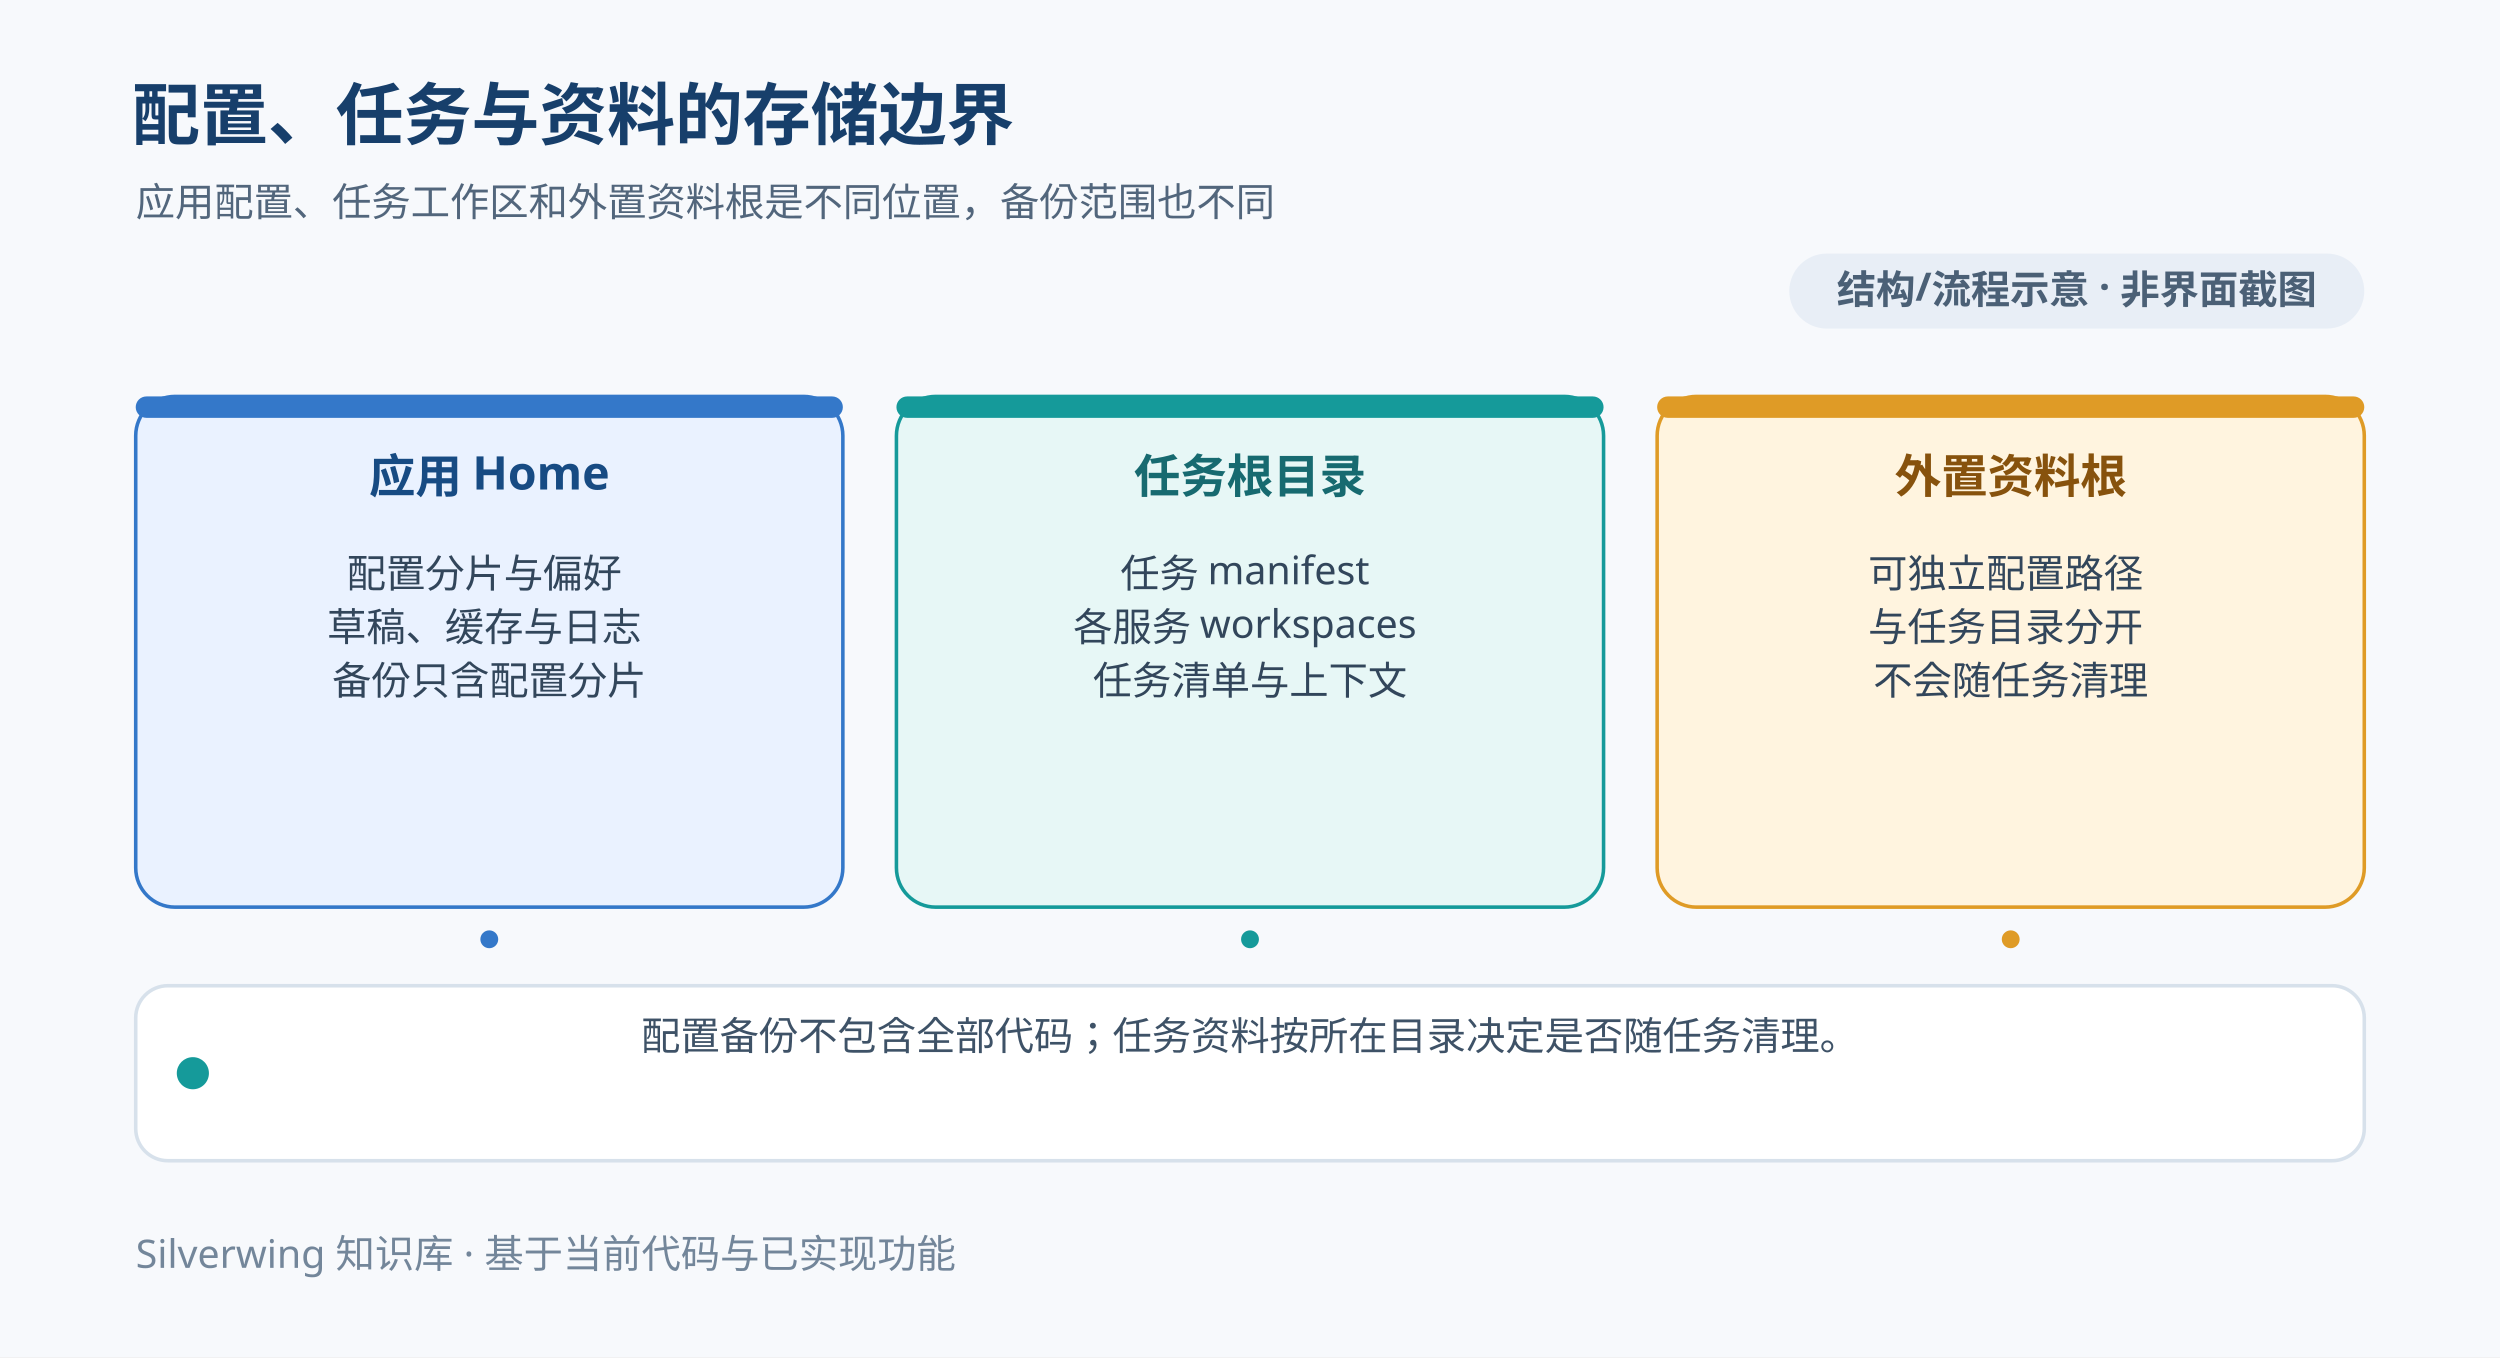
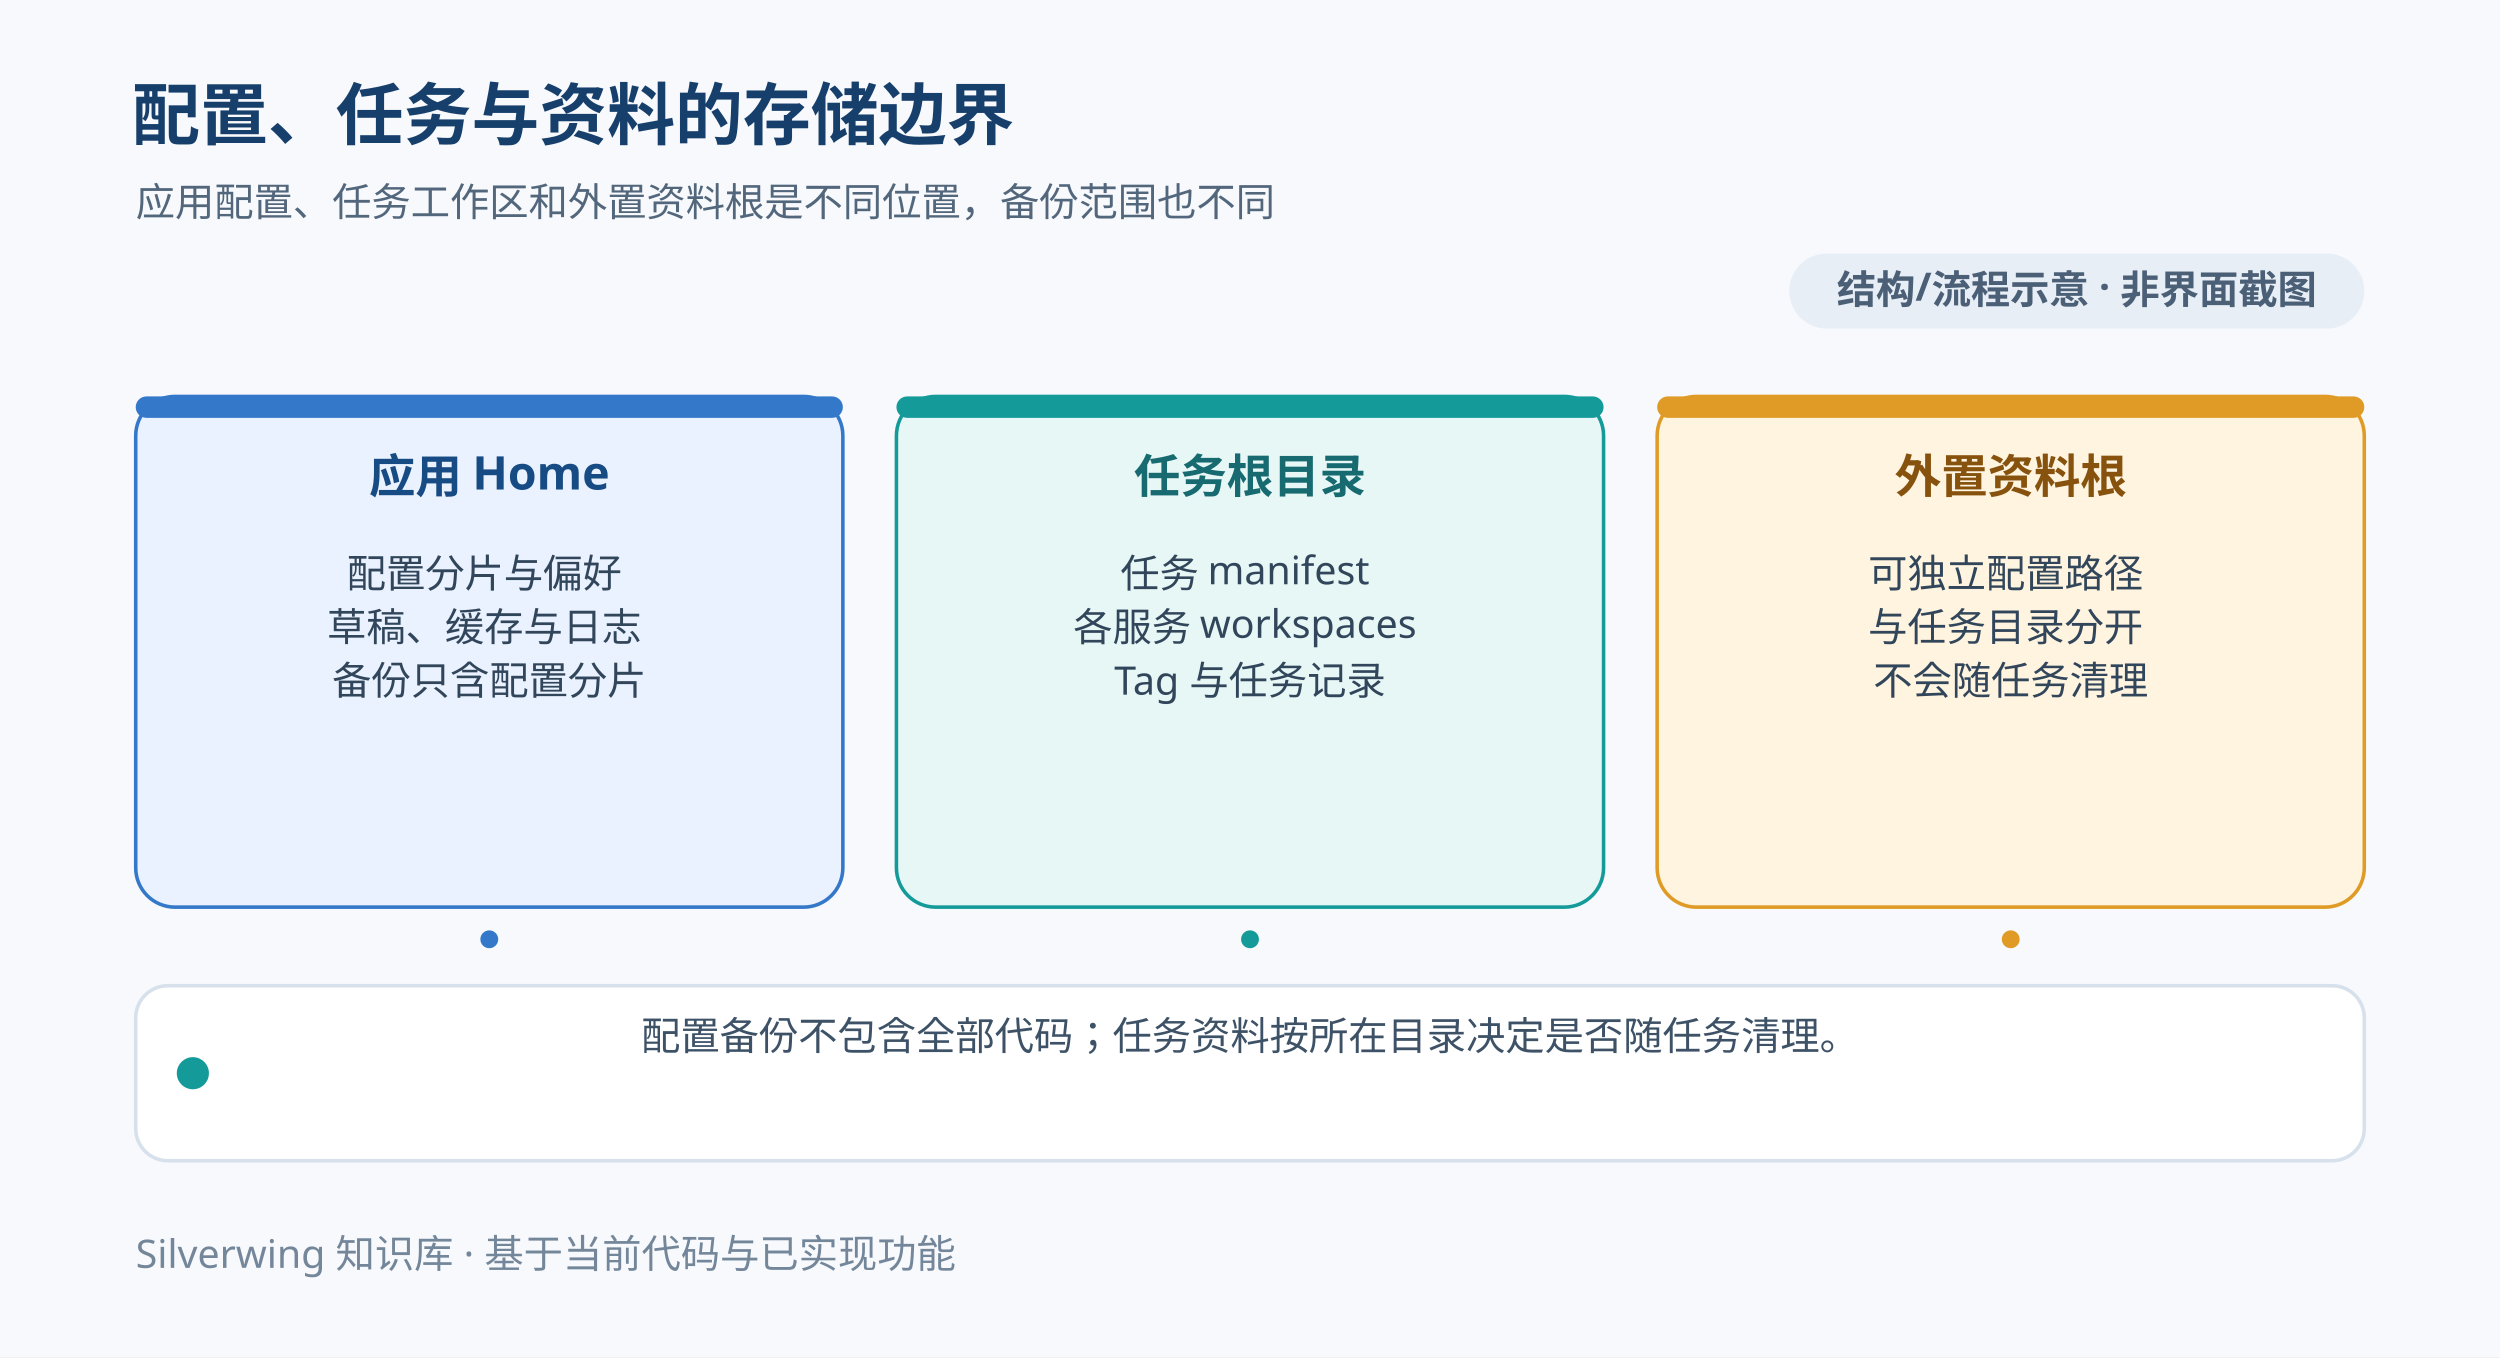
<svg xmlns="http://www.w3.org/2000/svg" width="1400" height="760" viewBox="0 0 1400 760" role="img" aria-labelledby="title desc">
  <defs>
    <marker id="arrow" markerWidth="10" markerHeight="10" refX="8" refY="5" orient="auto">
      <path d="M0 0 L10 5 L0 10 Z" fill="#8298af" />
    </marker>
  </defs>
  <rect width="1400" height="760" fill="#f7f9fc" />
  <text x="74" y="78" font-family="Segoe UI, Microsoft YaHei, sans-serif" font-size="38" font-weight="700" fill="#173f6b">配置、任务与资料的存储边界</text>
  <text x="76" y="121" font-family="Segoe UI, Microsoft YaHei, sans-serif" font-size="22" fill="#52667c">应用配置、任务工作区和外置资料根是不同位置，备份范围也不同</text>
  <rect x="1002" y="142" width="322" height="42" rx="21" fill="#e8eef6" />
  <text x="1163" y="170" text-anchor="middle" font-family="Segoe UI, Microsoft YaHei, sans-serif" font-size="22" font-weight="600" fill="#4b6076">结构/流程示意 · 非界面截图</text>
  <g font-family="Segoe UI, Microsoft YaHei, sans-serif">
    <circle cx="274.0" cy="526" r="5" fill="#3478c9" />
    <circle cx="700.0" cy="526" r="5" fill="#159a9a" />
    <circle cx="1126.0" cy="526" r="5" fill="#df9b26" />
    <g class="card" data-card="应用 Home">
      <rect data-frame="true" x="76" y="222" width="396" height="286" rx="22" fill="#eaf2ff" stroke="#3478c9" stroke-width="2" />
      <rect x="76" y="222" width="396" height="12" rx="6" fill="#3478c9" />
      <text x="274.0" y="276" text-anchor="middle" font-size="26" font-weight="700" fill="#174b83">
        <tspan x="274.0" dy="0">应用 Home</tspan>
      </text>
      <text x="274.0" y="329" text-anchor="middle" font-size="22" font-weight="400" fill="#32465b">
        <tspan x="274.0" dy="0">配置分片与偏好</tspan>
        <tspan x="274.0" dy="30">草稿、缓存与日志</tspan>
        <tspan x="274.0" dy="30">备份只含配置分片</tspan>
      </text>
    </g>
    <g class="card" data-card="任务根目录">
      <rect data-frame="true" x="502" y="222" width="396" height="286" rx="22" fill="#e7f7f6" stroke="#159a9a" stroke-width="2" />
      <rect x="502" y="222" width="396" height="12" rx="6" fill="#159a9a" />
      <text x="700.0" y="276" text-anchor="middle" font-size="26" font-weight="700" fill="#176a70">
        <tspan x="700.0" dy="0">任务根目录</tspan>
      </text>
      <text x="700.0" y="329" text-anchor="middle" font-size="22" font-weight="400" fill="#32465b">
        <tspan x="700.0" dy="0">任务 manifest</tspan>
        <tspan x="700.0" dy="30">各服务 workspaces</tspan>
-         <tspan x="700.0" dy="30">任务清单与上下文</tspan>
+         <tspan x="700.0" dy="30">Tag 与任务记录</tspan>
      </text>
    </g>
    <g class="card" data-card="外置资料根">
      <rect data-frame="true" x="928" y="222" width="396" height="286" rx="22" fill="#fff4df" stroke="#df9b26" stroke-width="2" />
      <rect x="928" y="222" width="396" height="12" rx="6" fill="#df9b26" />
      <text x="1126.0" y="276" text-anchor="middle" font-size="26" font-weight="700" fill="#87520d">
        <tspan x="1126.0" dy="0">外置资料根</tspan>
      </text>
      <text x="1126.0" y="329" text-anchor="middle" font-size="22" font-weight="400" fill="#32465b">
        <tspan x="1126.0" dy="0">可独立配置路径</tspan>
        <tspan x="1126.0" dy="30">与任务目录分开</tspan>
        <tspan x="1126.0" dy="30">不会随任务清理</tspan>
      </text>
    </g>
  </g>
  <rect x="76" y="552" width="1248" height="98" rx="18" fill="#ffffff" stroke="#d7e1eb" stroke-width="2" />
  <circle cx="108" cy="601" r="9" fill="#159a9a" />
  <text x="700" y="588" text-anchor="middle" font-size="22" font-weight="500" fill="#3e5267">
    <tspan x="700" dy="0">配置备份不包含全部代码；任务资料按所在目录决定是否随任务清理。</tspan>
  </text>
  <text x="76" y="710" font-family="Segoe UI, Microsoft YaHei, sans-serif" font-size="22" fill="#73869a">Silverwing 知识库 · 基于当前代码与已实现功能</text>
</svg>
